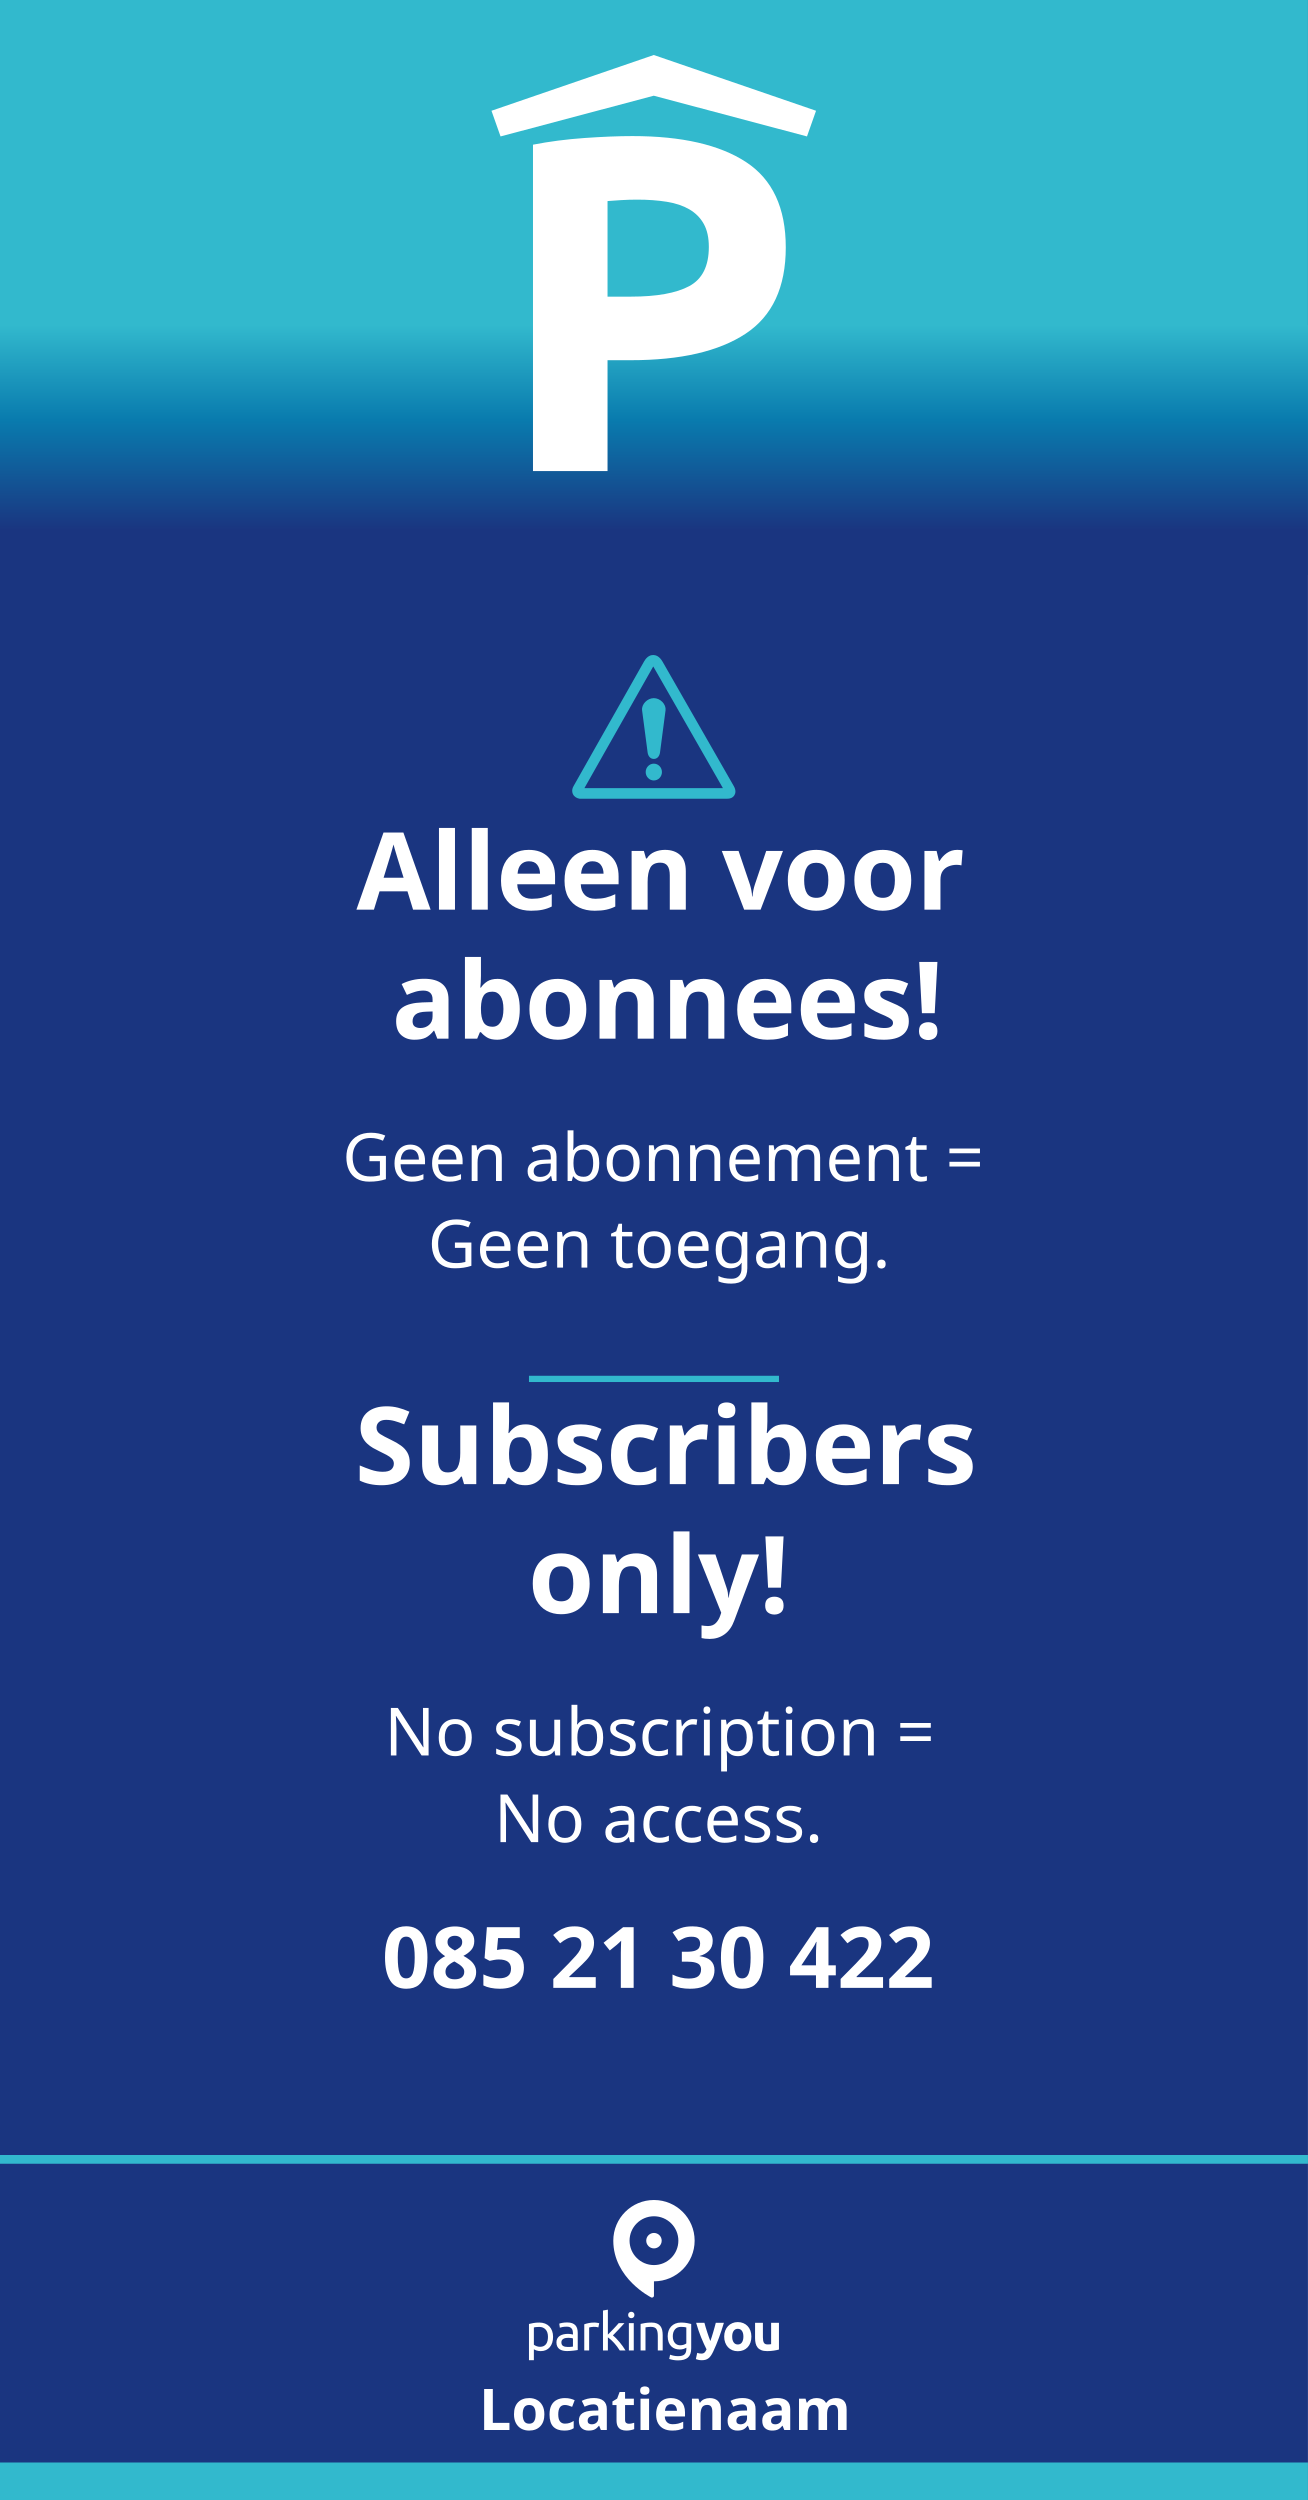
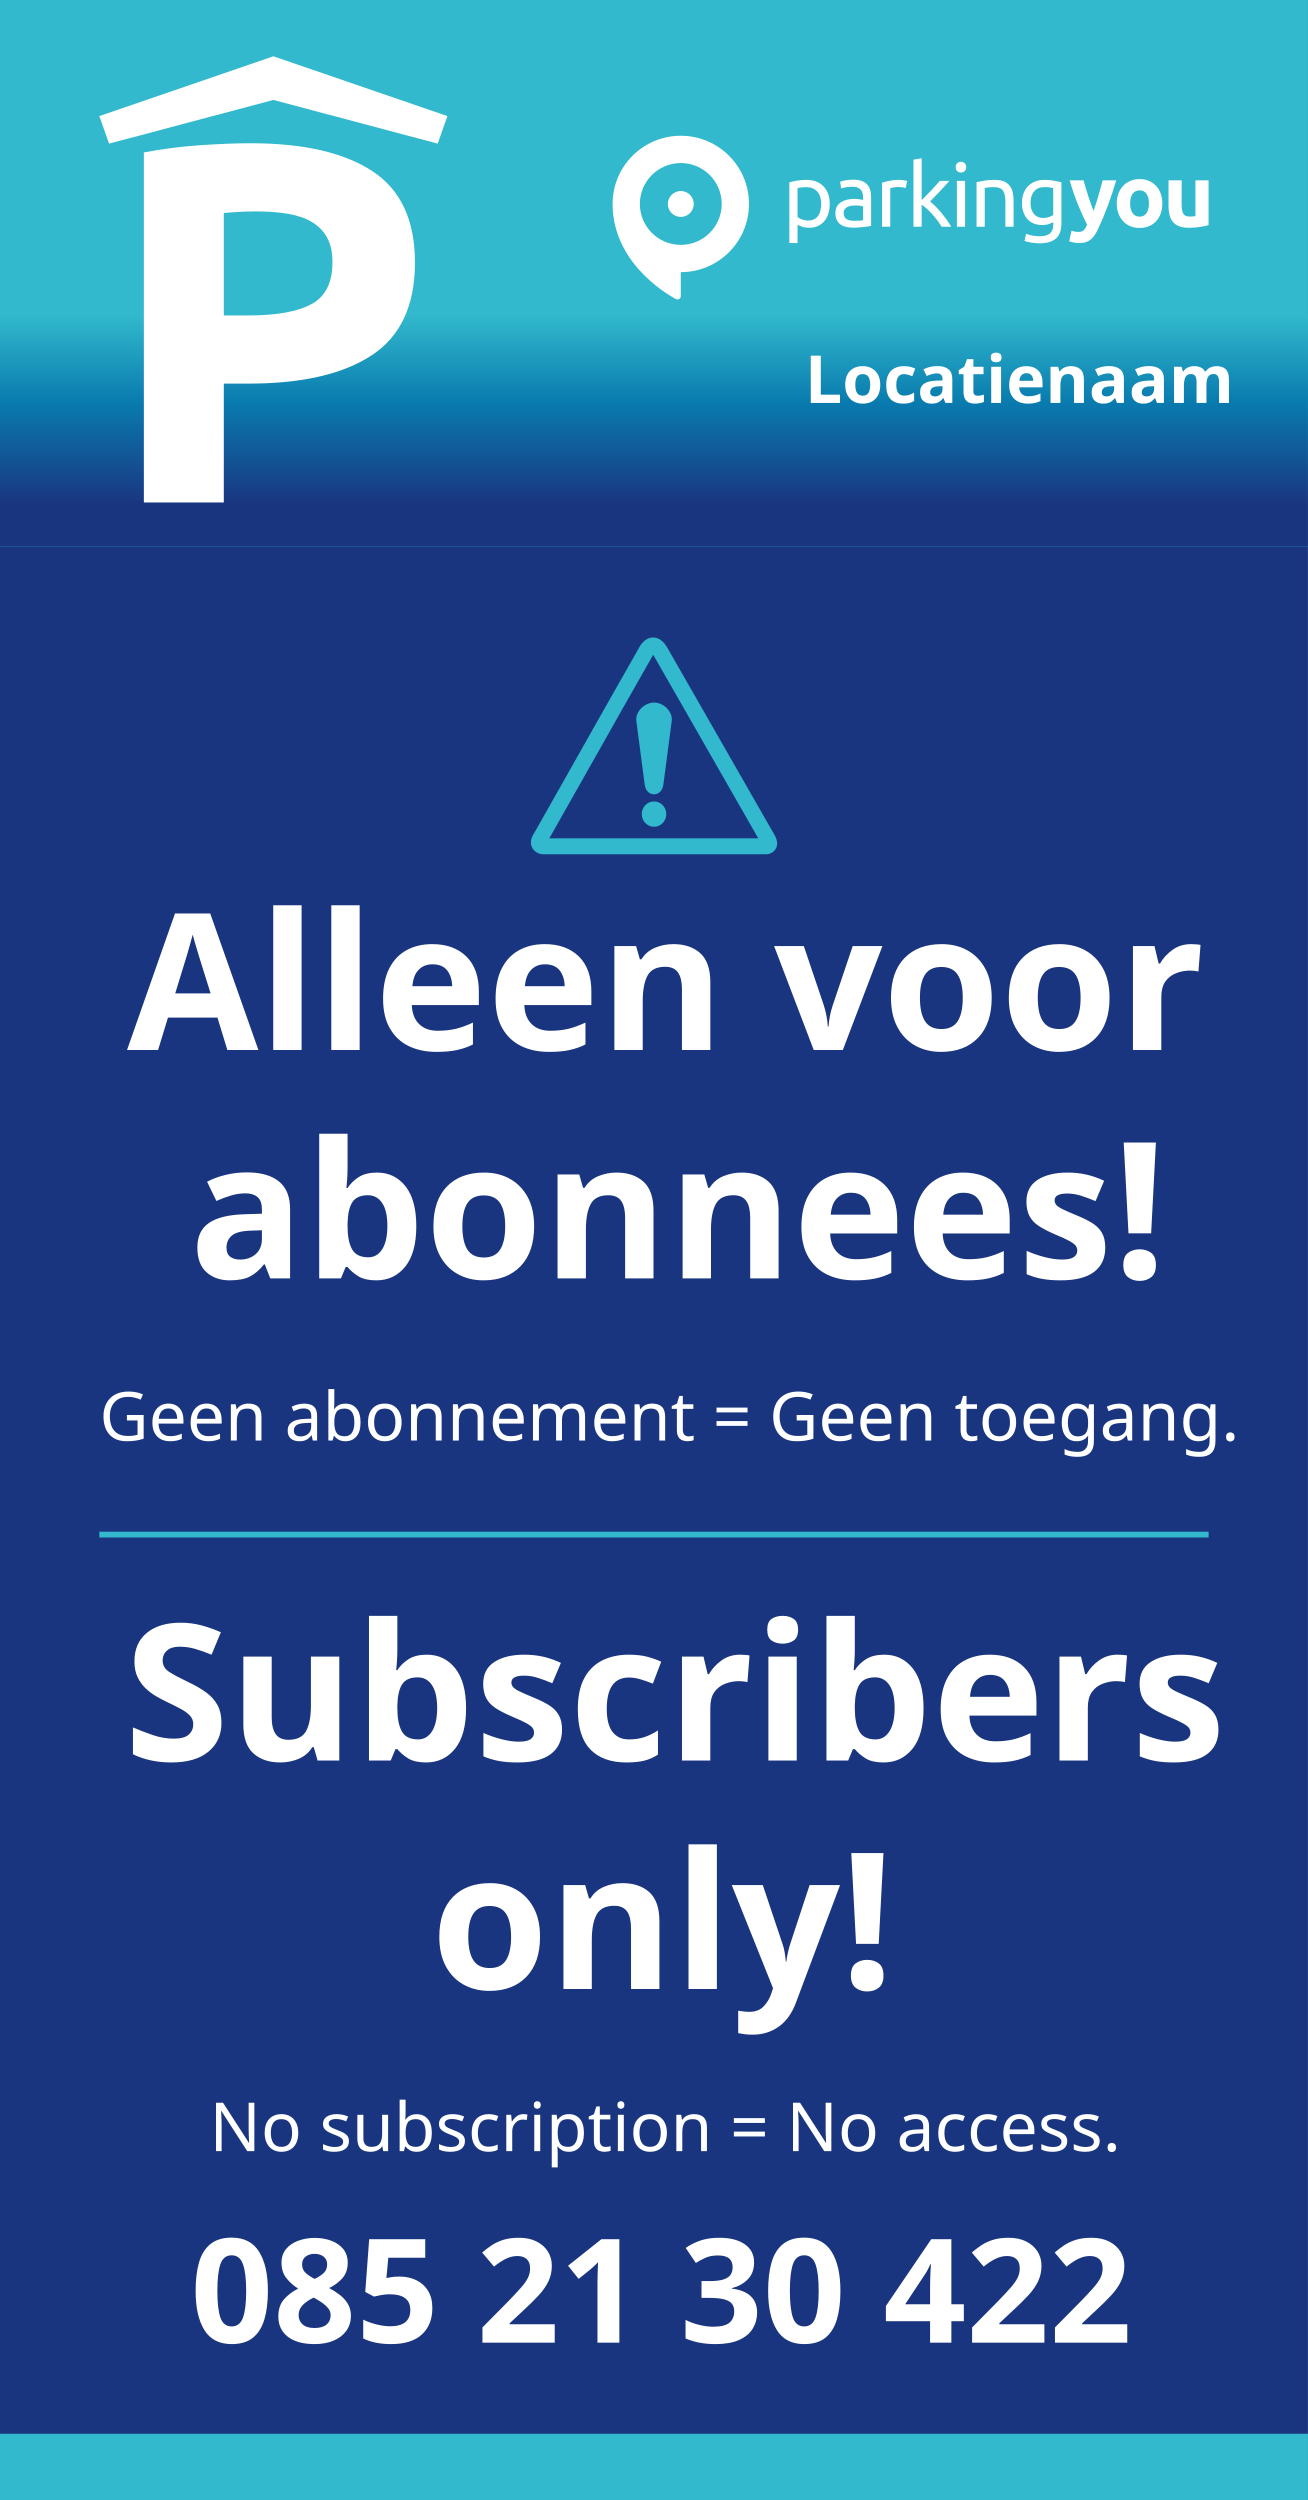
<svg xmlns="http://www.w3.org/2000/svg" width="790mm" height="1510mm" viewBox="0 0 790 1510">
  <defs>
-     <linearGradient id="py-zuil-verloop" gradientUnits="userSpaceOnUse" x1="0" y1="347.3" x2="0" y2="196.3">
+     <linearGradient id="py-zuil-verloop" gradientUnits="userSpaceOnUse" x1="0" y1="330" x2="0" y2="190">
      <stop offset="0" stop-color="#1A3580" />
      <stop offset="0.18" stop-color="#1A3580" />
      <stop offset="0.62" stop-color="#097BAE" />
      <stop offset="1" stop-color="#32B9CD" />
    </linearGradient>
  </defs>
  <g id="py-prod-bord-abonnees-790x1510-blauw">
    <g transform="translate(0 0)">
      <g id="body">
        <rect x="0" y="0" width="790" height="1510" fill="#1A3580" id="panel" />
      </g>
      <g id="header">
-         <rect x="0" y="0" width="790" height="347.3" fill="#32B9CD" id="header-aqua" />
-         <rect x="0" y="196.3" width="790" height="151" fill="url(#py-zuil-verloop)" id="header-verloop" />
-         <g data-element="py-atom-symbol-p-roof" transform="translate(296.85 33.22) scale(0.359 0.359)">
+         <rect x="0" y="0" width="790" height="330" fill="#32B9CD" id="header-aqua" />
+         <rect x="0" y="190" width="790" height="140" fill="url(#py-zuil-verloop)" id="header-verloop" />
+         <g data-element="py-atom-symbol-p-roof" transform="translate(60 34) scale(0.385 0.385)">
          <path d="M156.677 139.628C126.127 141.776 97.181 145.533 69.848 150.885L69.848 700L195.267 700L195.267 513.48L234.662 513.48C318.277 513.48 382.596 498.607 427.617 468.857C472.642 439.111 495.153 390.745 495.153 323.739C495.153 257.283 472.903 209.449 428.422 180.229C383.929 151.019 320.151 136.411 237.075 136.411C214.025 136.411 187.228 137.49 156.677 139.628M294.962 246.957C309.959 249.373 322.701 253.667 333.15 259.822C343.6 265.993 351.643 274.17 357.27 284.344C362.897 294.532 365.708 307.398 365.708 322.934C365.708 355.09 354.719 377.079 332.748 388.861C310.767 400.655 278.078 406.55 234.662 406.55L195.267 406.55L195.267 245.75C201.699 245.225 209.336 244.685 218.184 244.145C227.025 243.619 235.992 243.341 245.118 243.341C263.332 243.341 279.948 244.547 294.962 246.957" fill="#FFFFFF" />
          <path d="M546.074 93.807L530.82 137.015L273.039 68.488L15.254 137.015L0 93.807L273.039 0L546.074 93.807" fill="#FFFFFF" />
        </g>
      </g>
+       <g id="header-lockup">
+         <g data-element="py-atom-logo-horizontal-white" transform="translate(370 82) scale(3.433 3.433)">
+           <path d="M12 19.2C8.024 19.2 4.8 15.976 4.8 12C4.8 8.024 8.024 4.8 12 4.8C15.977 4.8 19.2 8.024 19.2 12C19.2 15.976 15.977 19.2 12 19.2M12 0C5.373 0 0 5.372 0 11.999C0 23.134 11.127 28.716 11.127 28.716C11.509 28.949 12 28.671 12 28.223L12 23.998C18.627 23.998 24 18.626 24 11.999C24 5.372 18.627 0 12 0" fill="#FFFFFF" />
+           <path d="M9.72 12C9.72 10.741 10.741 9.72 12 9.72C13.259 9.72 14.28 10.741 14.28 12C14.28 13.259 13.259 14.28 12 14.28C10.741 14.28 9.72 13.259 9.72 12" fill="#FFFFFF" />
+           <path d="M36.701 11.983C36.701 11.041 36.469 10.317 36.003 9.81C35.537 9.303 34.916 9.049 34.14 9.049C33.706 9.049 33.366 9.065 33.123 9.095C32.88 9.127 32.686 9.163 32.541 9.204L32.541 14.296C32.717 14.441 32.971 14.58 33.302 14.715C33.633 14.849 33.995 14.916 34.388 14.916C34.802 14.916 35.157 14.842 35.452 14.692C35.747 14.542 35.988 14.334 36.174 14.071C36.36 13.807 36.494 13.496 36.577 13.139C36.66 12.782 36.701 12.397 36.701 11.983M38.207 11.983C38.207 12.593 38.127 13.157 37.967 13.675C37.806 14.192 37.571 14.637 37.26 15.009C36.95 15.382 36.569 15.672 36.12 15.879C35.669 16.086 35.154 16.189 34.575 16.189C34.109 16.189 33.698 16.127 33.341 16.003C32.984 15.879 32.717 15.76 32.541 15.646L32.541 18.874L31.098 18.874L31.098 8.18C31.439 8.097 31.866 8.007 32.378 7.908C32.891 7.81 33.483 7.761 34.156 7.761C34.777 7.761 35.336 7.859 35.832 8.055C36.329 8.252 36.753 8.532 37.105 8.894C37.457 9.256 37.728 9.698 37.92 10.221C38.111 10.744 38.207 11.331 38.207 11.983" fill="#FFFFFF" />
+           <path d="M42.507 14.963C42.848 14.963 43.151 14.956 43.415 14.94C43.679 14.924 43.898 14.896 44.074 14.854L44.074 12.448C43.971 12.397 43.803 12.353 43.57 12.316C43.337 12.28 43.055 12.262 42.724 12.262C42.507 12.262 42.276 12.278 42.033 12.309C41.79 12.34 41.567 12.405 41.366 12.503C41.164 12.601 40.996 12.736 40.861 12.906C40.726 13.077 40.659 13.302 40.659 13.581C40.659 14.099 40.825 14.458 41.156 14.661C41.487 14.862 41.938 14.963 42.507 14.963M42.382 7.73C42.962 7.73 43.451 7.805 43.85 7.955C44.248 8.105 44.569 8.317 44.812 8.591C45.055 8.866 45.228 9.192 45.332 9.569C45.435 9.947 45.487 10.363 45.487 10.819L45.487 15.863C45.363 15.884 45.189 15.912 44.967 15.949C44.744 15.985 44.494 16.018 44.214 16.05C43.935 16.081 43.632 16.109 43.306 16.135C42.98 16.161 42.657 16.174 42.336 16.174C41.88 16.174 41.461 16.127 41.079 16.034C40.695 15.941 40.365 15.793 40.085 15.592C39.806 15.39 39.589 15.123 39.433 14.793C39.278 14.461 39.2 14.063 39.2 13.597C39.2 13.152 39.291 12.769 39.472 12.448C39.653 12.128 39.899 11.869 40.209 11.672C40.52 11.476 40.882 11.331 41.296 11.238C41.71 11.144 42.144 11.098 42.6 11.098C42.745 11.098 42.895 11.106 43.05 11.121C43.205 11.137 43.353 11.158 43.492 11.183C43.632 11.209 43.754 11.233 43.857 11.253C43.96 11.274 44.033 11.289 44.074 11.3L44.074 10.896C44.074 10.658 44.049 10.423 43.997 10.19C43.945 9.957 43.852 9.75 43.718 9.569C43.583 9.388 43.399 9.243 43.166 9.135C42.933 9.026 42.631 8.972 42.258 8.972C41.782 8.972 41.366 9.005 41.009 9.072C40.652 9.14 40.385 9.209 40.209 9.282L40.039 8.087C40.225 8.004 40.535 7.924 40.97 7.846C41.405 7.768 41.875 7.73 42.382 7.73" fill="#FFFFFF" />
+           <path d="M55.855 11.564C56.166 11.802 56.494 12.097 56.841 12.448C57.187 12.801 57.529 13.181 57.865 13.589C58.202 13.998 58.52 14.412 58.82 14.831C59.12 15.25 59.374 15.641 59.581 16.003L57.889 16.003C57.671 15.641 57.421 15.271 57.136 14.893C56.851 14.515 56.554 14.153 56.243 13.807C55.933 13.46 55.617 13.142 55.296 12.852C54.976 12.562 54.67 12.319 54.381 12.122L54.381 16.003L52.937 16.003L52.937 4.206L54.381 3.958L54.381 11.315L55.203 10.493C55.504 10.192 55.798 9.887 56.088 9.577C56.377 9.266 56.652 8.969 56.911 8.684C57.169 8.4 57.392 8.149 57.578 7.931L59.27 7.931C59.032 8.19 58.773 8.475 58.494 8.785C58.215 9.096 57.925 9.409 57.625 9.724C57.325 10.04 57.022 10.355 56.717 10.671C56.411 10.987 56.124 11.284 55.855 11.564" fill="#FFFFFF" />
+           <path d="M60.574 7.932L62.017 7.932L62.017 16.003L60.574 16.003ZM61.288 6.472C61.029 6.472 60.809 6.387 60.628 6.216C60.447 6.046 60.357 5.815 60.357 5.525C60.357 5.236 60.447 5.006 60.628 4.835C60.809 4.664 61.029 4.579 61.288 4.579C61.547 4.579 61.766 4.664 61.948 4.835C62.129 5.006 62.219 5.236 62.219 5.525C62.219 5.815 62.129 6.046 61.948 6.216C61.766 6.387 61.547 6.472 61.288 6.472" fill="#FFFFFF" />
+           <path d="M64.035 8.164C64.366 8.082 64.806 7.994 65.354 7.901C65.903 7.807 66.534 7.761 67.248 7.761C67.89 7.761 68.422 7.852 68.847 8.032C69.271 8.214 69.61 8.467 69.864 8.793C70.117 9.119 70.296 9.51 70.399 9.965C70.502 10.42 70.554 10.922 70.554 11.471L70.554 16.003L69.111 16.003L69.111 11.781C69.111 11.284 69.077 10.86 69.01 10.508C68.942 10.156 68.832 9.872 68.676 9.655C68.521 9.437 68.314 9.28 68.055 9.181C67.797 9.083 67.476 9.034 67.093 9.034C66.938 9.034 66.777 9.039 66.612 9.049C66.446 9.059 66.288 9.072 66.139 9.088C65.988 9.104 65.854 9.122 65.735 9.142C65.615 9.163 65.53 9.179 65.479 9.189L65.479 16.003L64.035 16.003L64.035 8.164" fill="#FFFFFF" />
+           <path d="M77.524 9.204C77.379 9.163 77.184 9.124 76.942 9.088C76.698 9.052 76.37 9.034 75.956 9.034C75.18 9.034 74.582 9.287 74.163 9.794C73.744 10.301 73.534 10.974 73.534 11.812C73.534 12.278 73.594 12.676 73.713 13.007C73.832 13.339 73.992 13.612 74.194 13.83C74.396 14.047 74.629 14.208 74.893 14.311C75.157 14.415 75.428 14.466 75.708 14.466C76.09 14.466 76.443 14.412 76.763 14.303C77.084 14.195 77.338 14.068 77.524 13.923L77.524 9.204M77.539 15.196C77.415 15.279 77.175 15.385 76.818 15.514C76.46 15.644 76.044 15.708 75.568 15.708C75.081 15.708 74.623 15.631 74.194 15.475C73.765 15.32 73.389 15.079 73.069 14.753C72.748 14.428 72.495 14.021 72.308 13.535C72.122 13.049 72.029 12.469 72.029 11.797C72.029 11.207 72.117 10.666 72.293 10.174C72.469 9.683 72.725 9.259 73.061 8.902C73.397 8.545 73.809 8.265 74.295 8.064C74.782 7.861 75.33 7.761 75.941 7.761C76.613 7.761 77.2 7.81 77.702 7.908C78.204 8.006 78.626 8.097 78.967 8.18L78.967 15.382C78.967 16.624 78.646 17.524 78.005 18.083C77.363 18.642 76.391 18.921 75.087 18.921C74.58 18.921 74.101 18.88 73.651 18.797C73.201 18.714 72.81 18.616 72.479 18.502L72.743 17.245C73.033 17.359 73.387 17.46 73.806 17.547C74.225 17.635 74.662 17.679 75.118 17.679C75.977 17.679 76.595 17.509 76.973 17.167C77.35 16.826 77.539 16.282 77.539 15.537L77.539 15.196" fill="#FFFFFF" />
+           <path d="M88.612 7.839C88.146 9.412 87.658 10.886 87.15 12.262C86.641 13.639 86.086 14.974 85.485 16.267C85.267 16.733 85.049 17.129 84.831 17.455C84.614 17.781 84.375 18.049 84.116 18.262C83.858 18.473 83.564 18.629 83.238 18.727C82.912 18.825 82.531 18.874 82.095 18.874C81.733 18.874 81.398 18.841 81.093 18.774C80.787 18.707 80.536 18.631 80.339 18.549L80.743 16.702C80.981 16.784 81.193 16.841 81.379 16.872C81.565 16.903 81.762 16.919 81.969 16.919C82.384 16.919 82.702 16.808 82.924 16.585C83.147 16.362 83.336 16.055 83.491 15.662C82.963 14.627 82.435 13.465 81.907 12.177C81.379 10.889 80.882 9.443 80.417 7.839L82.869 7.839C82.973 8.242 83.095 8.679 83.236 9.15C83.376 9.621 83.524 10.097 83.68 10.578C83.836 11.059 83.994 11.528 84.155 11.983C84.316 12.438 84.47 12.852 84.615 13.225C84.75 12.852 84.891 12.438 85.036 11.983C85.182 11.528 85.325 11.059 85.465 10.578C85.605 10.097 85.74 9.621 85.87 9.15C86 8.679 86.117 8.242 86.221 7.839L88.612 7.839" fill="#FFFFFF" />
+           <path d="M94.365 11.905C94.365 11.191 94.223 10.63 93.938 10.221C93.653 9.812 93.248 9.608 92.72 9.608C92.192 9.608 91.783 9.812 91.494 10.221C91.204 10.63 91.059 11.191 91.059 11.905C91.059 12.619 91.204 13.186 91.494 13.605C91.783 14.024 92.192 14.234 92.72 14.234C93.248 14.234 93.653 14.024 93.938 13.605C94.223 13.186 94.365 12.619 94.365 11.905M96.724 11.905C96.724 12.547 96.631 13.134 96.445 13.667C96.259 14.2 95.989 14.655 95.638 15.033C95.286 15.411 94.864 15.703 94.373 15.91C93.881 16.117 93.33 16.22 92.72 16.22C92.12 16.22 91.574 16.117 91.082 15.91C90.591 15.703 90.169 15.411 89.817 15.033C89.465 14.655 89.191 14.2 88.994 13.667C88.798 13.134 88.7 12.547 88.7 11.905C88.7 11.264 88.8 10.679 89.002 10.151C89.204 9.623 89.483 9.173 89.84 8.801C90.197 8.429 90.622 8.139 91.113 7.931C91.605 7.724 92.14 7.621 92.72 7.621C93.31 7.621 93.85 7.724 94.342 7.931C94.833 8.139 95.255 8.429 95.607 8.801C95.959 9.173 96.233 9.623 96.43 10.151C96.626 10.679 96.724 11.264 96.724 11.905" fill="#FFFFFF" />
+           <path d="M104.858 15.724C104.465 15.838 103.958 15.944 103.337 16.042C102.716 16.14 102.064 16.189 101.382 16.189C100.688 16.189 100.111 16.096 99.65 15.91C99.19 15.724 98.825 15.463 98.556 15.126C98.287 14.79 98.095 14.389 97.982 13.923C97.868 13.457 97.811 12.945 97.811 12.386L97.811 7.838L100.124 7.838L100.124 12.107C100.124 12.852 100.222 13.39 100.419 13.721C100.615 14.053 100.983 14.218 101.521 14.218C101.686 14.218 101.862 14.21 102.049 14.195C102.235 14.179 102.4 14.161 102.545 14.14L102.545 7.838L104.858 7.838L104.858 15.724" fill="#FFFFFF" />
+           <path d="M51.826 7.947C51.792 7.939 51.76 7.932 51.719 7.923C51.589 7.898 51.447 7.872 51.292 7.846C51.137 7.82 50.979 7.8 50.819 7.784C50.658 7.769 50.516 7.761 50.392 7.761C49.761 7.761 49.191 7.815 48.684 7.923C48.177 8.032 47.753 8.149 47.412 8.273L47.412 16.003L48.855 16.003L48.855 9.22C48.938 9.199 49.111 9.16 49.375 9.104C49.639 9.047 49.905 9.018 50.174 9.018C50.588 9.018 50.927 9.047 51.191 9.104C51.344 9.137 51.469 9.167 51.571 9.195L51.826 7.947" fill="#FFFFFF" />
+         </g>
+         <text x="486.12" y="243.388" font-family="Ubuntu" font-size="40" font-weight="bold" fill="#FFFFFF" data-variable="location name" id="location-name" xml:space="preserve">Locatienaam</text>
+       </g>
      <g id="warning">
-         <g data-element="py-atom-icon-warning-triangle" transform="translate(345.17 395.62) scale(0.287 0.287)" id="warning-triangle">
+         <g data-element="py-atom-icon-warning-triangle" transform="translate(320 385.042) scale(0.433 0.433)" id="warning-triangle">
          <path d="M71.625 201.614C108.112 137.009 153.512 56.606 171.873 24.511L172.092 24.163C172.327 24.52 172.556 24.849 172.821 25.324L226.221 118.57C226.221 118.57 311.421 267.456 318.71 280.177L27.22 280.177L71.622 201.614M152.936 13.341C134.547 45.478 89.126 125.908 52.628 190.545L4.343 275.98C0 283.621 1.623 289.678 2.972 292.595C5.711 298.516 11.552 301.467 16.105 302.265L17.023 302.426L328.62 302.426L327.966 302.409C332.854 302.706 339.34 300.95 342.889 295.114C345.155 291.374 346.786 285.004 341.628 275.954L245.152 107.392L191.765 14.155C185.076 2.458 177.32 0 171.99 0C166.785 0 159.253 2.315 152.938 13.341L152.933 13.341L152.936 13.341" fill="#32B9CD" />
          <path d="M173.297 264.046C182.737 264.046 190.386 256.124 190.386 246.354C190.386 236.6 182.737 228.678 173.297 228.678C163.843 228.678 156.192 236.6 156.192 246.354C156.192 256.124 163.843 264.046 173.297 264.046" fill="#32B9CD" />
          <path d="M173.297 90.785C186.934 90.785 199.464 103.686 197.99 116.332L186.312 205.286C185.172 213.056 180.481 218.739 173.294 218.739C166.108 218.739 161.403 213.056 160.281 205.286L148.596 116.332C147.115 103.686 159.651 90.785 173.297 90.785" fill="#32B9CD" />
        </g>
      </g>
      <g id="headline" data-variable="headline">
-         <text x="215.274" y="549.43" font-family="Ubuntu" font-size="64.93" font-weight="bold" fill="#FFFFFF" xml:space="preserve">Alleen voor</text>
-         <text x="236.538" y="627.346" font-family="Ubuntu" font-size="64.93" font-weight="bold" fill="#FFFFFF" xml:space="preserve">abonnees!</text>
+         <text x="76.725" y="634.189" font-family="Ubuntu" font-size="114.984" font-weight="bold" fill="#FFFFFF" xml:space="preserve">Alleen voor</text>
+         <text x="114.382" y="772.17" font-family="Ubuntu" font-size="114.984" font-weight="bold" fill="#FFFFFF" xml:space="preserve">abonnees!</text>
      </g>
-       <g id="subline-nl" data-variable="subline-nl">
-         <text x="206.76" y="713.313" font-family="Ubuntu Medium" font-size="40.257" fill="#FFFFFF" xml:space="preserve">Geen abonnement =</text>
-         <text x="258.389" y="765.647" font-family="Ubuntu Medium" font-size="40.257" fill="#FFFFFF" xml:space="preserve">Geen toegang.</text>
+       <text x="60" y="870.1" font-family="Ubuntu Medium" font-size="40.924" fill="#FFFFFF" data-variable="subline-nl" id="subline-nl" xml:space="preserve">Geen abonnement = Geen toegang.</text>
+       <rect x="60" y="925.142" width="670" height="3.5" fill="#32B9CD" id="language-divider" />
+       <g id="headline-en">
+         <text x="75" y="1063.368" font-family="Ubuntu" font-size="114.984" font-weight="bold" fill="#FFFFFF" xml:space="preserve">Subscribers</text>
+         <text x="260.181" y="1201.348" font-family="Ubuntu" font-size="114.984" font-weight="bold" fill="#FFFFFF" xml:space="preserve">only!</text>
      </g>
-       <rect x="319.5" y="830.966" width="151" height="3.775" fill="#32B9CD" id="language-divider" />
-       <g id="headline-en">
-         <text x="214.3" y="896.425" font-family="Ubuntu" font-size="64.93" font-weight="bold" fill="#FFFFFF" xml:space="preserve">Subscribers</text>
-         <text x="318.87" y="974.341" font-family="Ubuntu" font-size="64.93" font-weight="bold" fill="#FFFFFF" xml:space="preserve">only!</text>
-       </g>
-       <g id="subline-en" data-variable="subline-en">
-         <text x="232.182" y="1060.308" font-family="Ubuntu Medium" font-size="40.257" fill="#FFFFFF" xml:space="preserve">No subscription =</text>
-         <text x="298.384" y="1112.642" font-family="Ubuntu Medium" font-size="40.257" fill="#FFFFFF" xml:space="preserve">No access.</text>
-       </g>
-       <text x="230.712" y="1200.687" font-family="Ubuntu" font-size="51.34" font-weight="bold" fill="#FFFFFF" data-variable="phone-number" id="phone-number" xml:space="preserve">085 21 30 422</text>
-       <rect x="0" y="1301.62" width="790" height="5.285" fill="#32B9CD" id="divider" />
-       <g id="lockup">
-         <g data-element="py-atom-logo-stacked-white" transform="translate(319.5 1328.8) scale(2.047 2.047)">
-           <path d="M36.88 19.2C32.904 19.2 29.68 15.976 29.68 12C29.68 8.024 32.904 4.8 36.88 4.8C40.857 4.8 44.08 8.024 44.08 12C44.08 15.976 40.857 19.2 36.88 19.2M36.88 0C30.253 0 24.88 5.372 24.88 11.999C24.88 23.134 36.007 28.716 36.007 28.716C36.39 28.949 36.88 28.671 36.88 28.223L36.88 23.998C43.508 23.998 48.88 18.626 48.88 11.999C48.88 5.372 43.508 0 36.88 0" fill="#FFFFFF" />
-           <path d="M34.6 12C34.6 10.741 35.621 9.72 36.88 9.72C38.139 9.72 39.16 10.741 39.16 12C39.16 13.259 38.139 14.28 36.88 14.28C35.621 14.28 34.6 13.259 34.6 12" fill="#FFFFFF" />
-           <path d="M5.604 40.383C5.604 39.442 5.371 38.717 4.905 38.21C4.439 37.703 3.818 37.45 3.042 37.45C2.608 37.45 2.269 37.465 2.026 37.496C1.783 37.527 1.589 37.564 1.444 37.605L1.444 42.696C1.62 42.841 1.873 42.981 2.204 43.115C2.535 43.25 2.897 43.317 3.291 43.317C3.705 43.317 4.059 43.242 4.354 43.092C4.649 42.942 4.89 42.735 5.076 42.471C5.262 42.207 5.396 41.896 5.479 41.539C5.562 41.183 5.604 40.797 5.604 40.383M7.11 40.383C7.11 40.994 7.029 41.558 6.869 42.075C6.708 42.593 6.473 43.037 6.162 43.41C5.852 43.783 5.472 44.072 5.022 44.279C4.571 44.486 4.057 44.59 3.477 44.59C3.011 44.59 2.6 44.527 2.243 44.403C1.886 44.279 1.62 44.161 1.444 44.047L1.444 47.275L0 47.275L0 36.58C0.341 36.498 0.769 36.407 1.281 36.308C1.793 36.21 2.385 36.161 3.058 36.161C3.679 36.161 4.238 36.26 4.734 36.456C5.231 36.653 5.655 36.932 6.007 37.294C6.359 37.656 6.63 38.099 6.822 38.622C7.014 39.144 7.11 39.731 7.11 40.383" fill="#FFFFFF" />
-           <path d="M11.409 43.363C11.75 43.363 12.053 43.356 12.317 43.34C12.581 43.325 12.801 43.296 12.977 43.255L12.977 40.849C12.873 40.797 12.705 40.753 12.472 40.717C12.239 40.681 11.957 40.663 11.626 40.663C11.409 40.663 11.178 40.678 10.935 40.709C10.692 40.74 10.47 40.805 10.268 40.903C10.066 41.002 9.898 41.136 9.763 41.307C9.629 41.477 9.562 41.702 9.562 41.982C9.562 42.5 9.727 42.859 10.058 43.061C10.389 43.262 10.84 43.363 11.409 43.363M11.285 36.13C11.864 36.13 12.353 36.205 12.752 36.355C13.15 36.505 13.471 36.717 13.714 36.992C13.957 37.266 14.131 37.592 14.234 37.969C14.337 38.347 14.389 38.764 14.389 39.219L14.389 44.264C14.265 44.284 14.091 44.313 13.869 44.349C13.647 44.385 13.396 44.419 13.116 44.45C12.837 44.481 12.534 44.51 12.209 44.535C11.882 44.561 11.559 44.574 11.238 44.574C10.783 44.574 10.364 44.528 9.981 44.434C9.598 44.341 9.267 44.194 8.987 43.992C8.708 43.79 8.491 43.524 8.335 43.193C8.18 42.862 8.103 42.463 8.103 41.997C8.103 41.553 8.193 41.17 8.374 40.849C8.555 40.528 8.801 40.269 9.112 40.073C9.422 39.876 9.784 39.731 10.198 39.638C10.612 39.545 11.047 39.498 11.502 39.498C11.647 39.498 11.797 39.506 11.952 39.522C12.107 39.537 12.255 39.558 12.394 39.584C12.534 39.609 12.656 39.633 12.759 39.654C12.863 39.674 12.935 39.69 12.977 39.7L12.977 39.297C12.977 39.059 12.951 38.823 12.899 38.591C12.847 38.358 12.754 38.151 12.62 37.969C12.485 37.788 12.301 37.643 12.069 37.535C11.836 37.426 11.533 37.372 11.16 37.372C10.684 37.372 10.268 37.405 9.911 37.473C9.554 37.54 9.287 37.61 9.112 37.683L8.941 36.487C9.127 36.404 9.438 36.324 9.872 36.246C10.307 36.169 10.778 36.13 11.285 36.13" fill="#FFFFFF" />
-           <path d="M24.758 39.964C25.068 40.202 25.396 40.497 25.743 40.849C26.09 41.201 26.431 41.581 26.768 41.99C27.104 42.399 27.422 42.812 27.722 43.232C28.022 43.651 28.276 44.041 28.483 44.403L26.791 44.403C26.574 44.041 26.323 43.671 26.038 43.293C25.753 42.916 25.456 42.554 25.146 42.207C24.835 41.861 24.519 41.542 24.199 41.252C23.878 40.963 23.573 40.72 23.283 40.523L23.283 44.403L21.839 44.403L21.839 32.607L23.283 32.358L23.283 39.716L24.106 38.893C24.406 38.593 24.701 38.288 24.99 37.977C25.28 37.667 25.554 37.37 25.813 37.085C26.072 36.8 26.294 36.549 26.48 36.332L28.172 36.332C27.934 36.591 27.676 36.875 27.396 37.186C27.117 37.496 26.827 37.809 26.527 38.125C26.227 38.44 25.924 38.756 25.619 39.072C25.314 39.387 25.027 39.685 24.758 39.964" fill="#FFFFFF" />
-           <path d="M29.476 36.332L30.92 36.332L30.92 44.404L29.476 44.404ZM30.19 34.873C29.931 34.873 29.711 34.788 29.53 34.616C29.349 34.446 29.259 34.216 29.259 33.926C29.259 33.637 29.349 33.406 29.53 33.235C29.711 33.065 29.931 32.979 30.19 32.979C30.449 32.979 30.669 33.065 30.85 33.235C31.031 33.406 31.121 33.637 31.121 33.926C31.121 34.216 31.031 34.446 30.85 34.616C30.669 34.788 30.449 34.873 30.19 34.873" fill="#FFFFFF" />
-           <path d="M32.937 36.565C33.268 36.482 33.708 36.394 34.257 36.301C34.805 36.207 35.436 36.161 36.15 36.161C36.792 36.161 37.325 36.252 37.749 36.433C38.173 36.614 38.513 36.867 38.766 37.193C39.019 37.519 39.198 37.91 39.301 38.365C39.405 38.821 39.457 39.323 39.457 39.871L39.457 44.404L38.013 44.404L38.013 40.182C38.013 39.685 37.979 39.261 37.912 38.909C37.845 38.557 37.734 38.272 37.578 38.055C37.423 37.837 37.216 37.68 36.957 37.582C36.699 37.483 36.378 37.434 35.995 37.434C35.84 37.434 35.679 37.439 35.514 37.45C35.348 37.46 35.191 37.473 35.041 37.488C34.891 37.504 34.756 37.522 34.637 37.542C34.518 37.564 34.433 37.579 34.381 37.589L34.381 44.404L32.937 44.404L32.937 36.565" fill="#FFFFFF" />
-           <path d="M46.426 37.605C46.281 37.564 46.087 37.524 45.844 37.488C45.601 37.452 45.272 37.434 44.858 37.434C44.082 37.434 43.485 37.687 43.066 38.195C42.646 38.702 42.437 39.374 42.437 40.213C42.437 40.678 42.496 41.077 42.615 41.408C42.734 41.739 42.894 42.013 43.097 42.23C43.298 42.448 43.531 42.608 43.795 42.712C44.059 42.815 44.331 42.867 44.61 42.867C44.993 42.867 45.345 42.813 45.666 42.704C45.986 42.595 46.24 42.468 46.426 42.323L46.426 37.605M46.442 43.596C46.317 43.679 46.077 43.785 45.72 43.915C45.362 44.044 44.946 44.108 44.47 44.108C43.983 44.108 43.526 44.031 43.097 43.876C42.667 43.721 42.292 43.48 41.971 43.154C41.65 42.828 41.397 42.422 41.211 41.935C41.024 41.449 40.931 40.87 40.931 40.197C40.931 39.607 41.019 39.066 41.195 38.575C41.371 38.083 41.627 37.659 41.963 37.302C42.3 36.945 42.711 36.666 43.197 36.464C43.684 36.262 44.232 36.161 44.843 36.161C45.515 36.161 46.103 36.21 46.605 36.308C47.106 36.407 47.528 36.498 47.87 36.58L47.87 43.783C47.87 45.024 47.549 45.924 46.907 46.484C46.266 47.042 45.293 47.322 43.989 47.322C43.482 47.322 43.003 47.28 42.553 47.197C42.103 47.114 41.712 47.016 41.381 46.902L41.645 45.645C41.935 45.759 42.289 45.86 42.709 45.948C43.127 46.036 43.565 46.08 44.02 46.08C44.879 46.08 45.497 45.909 45.875 45.567C46.253 45.226 46.442 44.683 46.442 43.938L46.442 43.596" fill="#FFFFFF" />
-           <path d="M57.515 36.239C57.048 37.812 56.56 39.287 56.052 40.663C55.544 42.039 54.988 43.374 54.387 44.667C54.169 45.133 53.951 45.529 53.733 45.855C53.516 46.181 53.277 46.45 53.018 46.662C52.759 46.874 52.467 47.029 52.14 47.127C51.814 47.225 51.433 47.275 50.998 47.275C50.635 47.275 50.301 47.241 49.995 47.174C49.689 47.107 49.438 47.032 49.241 46.949L49.645 45.102C49.883 45.185 50.095 45.241 50.282 45.272C50.467 45.304 50.665 45.319 50.872 45.319C51.286 45.319 51.604 45.208 51.827 44.986C52.049 44.763 52.238 44.455 52.394 44.062C51.866 43.027 51.337 41.865 50.809 40.577C50.282 39.289 49.784 37.843 49.319 36.239L51.771 36.239C51.875 36.642 51.997 37.08 52.138 37.551C52.278 38.021 52.426 38.497 52.582 38.979C52.738 39.46 52.896 39.928 53.058 40.383C53.218 40.839 53.372 41.253 53.518 41.625C53.653 41.253 53.793 40.839 53.938 40.383C54.084 39.928 54.227 39.46 54.367 38.979C54.507 38.497 54.642 38.021 54.772 37.551C54.902 37.08 55.019 36.642 55.123 36.239L57.515 36.239" fill="#FFFFFF" />
-           <path d="M63.267 40.305C63.267 39.592 63.125 39.031 62.841 38.622C62.556 38.212 62.15 38.008 61.622 38.008C61.094 38.008 60.685 38.212 60.396 38.622C60.106 39.031 59.961 39.592 59.961 40.305C59.961 41.02 60.106 41.586 60.396 42.005C60.685 42.424 61.094 42.634 61.622 42.634C62.15 42.634 62.556 42.424 62.841 42.005C63.125 41.586 63.267 41.02 63.267 40.305M65.626 40.305C65.626 40.947 65.534 41.534 65.347 42.067C65.161 42.6 64.892 43.056 64.54 43.433C64.188 43.811 63.767 44.103 63.275 44.311C62.783 44.517 62.232 44.621 61.622 44.621C61.022 44.621 60.476 44.517 59.984 44.311C59.493 44.103 59.071 43.811 58.719 43.433C58.367 43.056 58.093 42.6 57.897 42.067C57.7 41.534 57.602 40.947 57.602 40.305C57.602 39.664 57.703 39.079 57.904 38.551C58.106 38.024 58.386 37.574 58.743 37.201C59.1 36.829 59.524 36.539 60.016 36.332C60.507 36.125 61.042 36.021 61.622 36.021C62.212 36.021 62.752 36.125 63.244 36.332C63.736 36.539 64.157 36.829 64.509 37.201C64.861 37.574 65.135 38.024 65.332 38.551C65.528 39.079 65.626 39.664 65.626 40.305" fill="#FFFFFF" />
-           <path d="M73.76 44.124C73.367 44.238 72.86 44.344 72.239 44.442C71.618 44.541 70.966 44.59 70.284 44.59C69.59 44.59 69.013 44.497 68.553 44.31C68.092 44.124 67.727 43.863 67.458 43.526C67.189 43.191 66.998 42.789 66.884 42.323C66.77 41.858 66.713 41.346 66.713 40.787L66.713 36.239L69.026 36.239L69.026 40.507C69.026 41.252 69.124 41.791 69.321 42.122C69.518 42.453 69.885 42.618 70.423 42.618C70.589 42.618 70.765 42.611 70.951 42.595C71.137 42.58 71.303 42.562 71.448 42.541L71.448 36.239L73.76 36.239L73.76 44.124" fill="#FFFFFF" />
-           <path d="M20.728 36.348C20.694 36.34 20.662 36.332 20.622 36.324C20.492 36.298 20.35 36.272 20.194 36.247C20.039 36.221 19.881 36.2 19.721 36.185C19.56 36.169 19.418 36.161 19.294 36.161C18.663 36.161 18.094 36.216 17.587 36.324C17.08 36.433 16.655 36.549 16.314 36.673L16.314 44.404L17.757 44.404L17.757 37.62C17.84 37.6 18.013 37.561 18.277 37.504C18.541 37.447 18.808 37.419 19.077 37.419C19.49 37.419 19.83 37.447 20.093 37.504C20.247 37.537 20.371 37.567 20.474 37.595L20.728 36.348" fill="#FFFFFF" />
-         </g>
-         <text x="289.3" y="1467.72" font-family="Ubuntu" font-size="34.673" font-weight="bold" fill="#FFFFFF" data-variable="location name" id="location-name" xml:space="preserve">Locatienaam</text>
-       </g>
+       <text x="126.501" y="1299.278" font-family="Ubuntu Medium" font-size="40.924" fill="#FFFFFF" data-variable="subline-en" id="subline-en" xml:space="preserve">No subscription = No access.</text>
+       <text x="115" y="1414.958" font-family="Ubuntu" font-size="87.5" font-weight="bold" fill="#FFFFFF" data-variable="phone-number" id="phone-number" xml:space="preserve">085 21 30 422</text>
      <g id="plinth">
-         <rect x="0" y="1487.35" width="790" height="22.65" fill="#32B9CD" id="plinth-plate" />
+         <rect x="0" y="1470" width="790" height="40" fill="#32B9CD" id="plinth-plate" />
      </g>
    </g>
  </g>
</svg>
